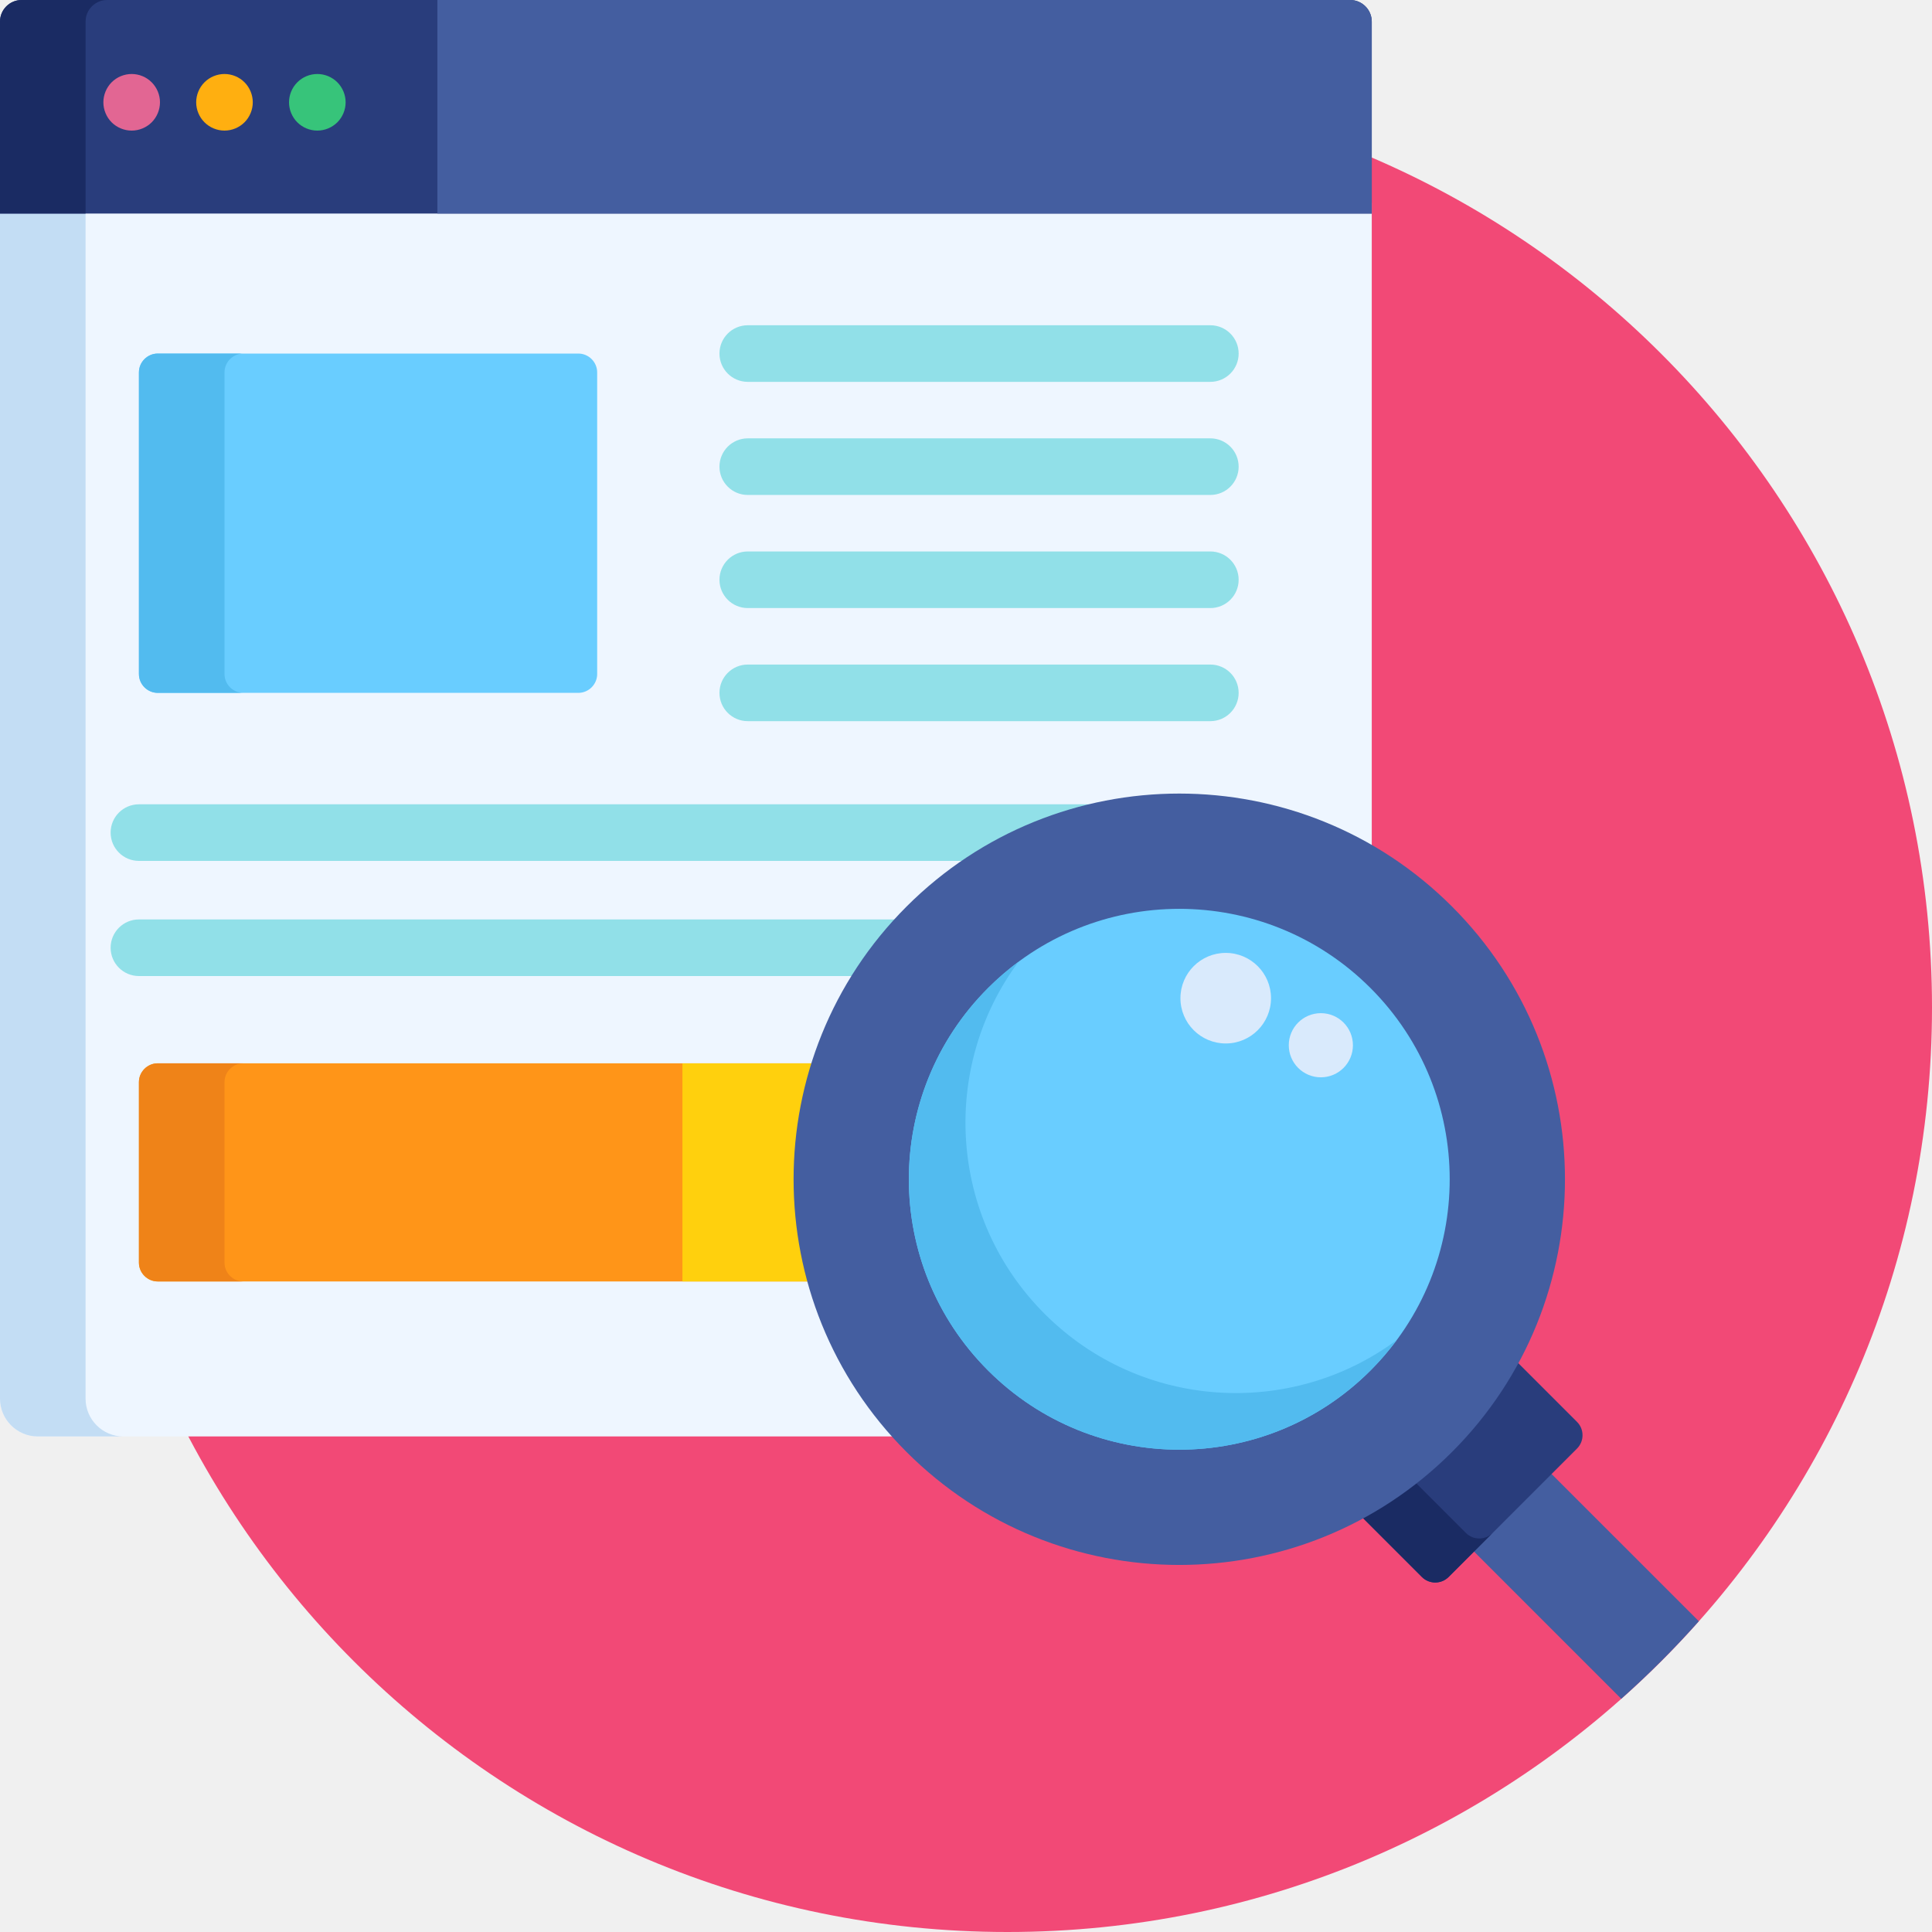
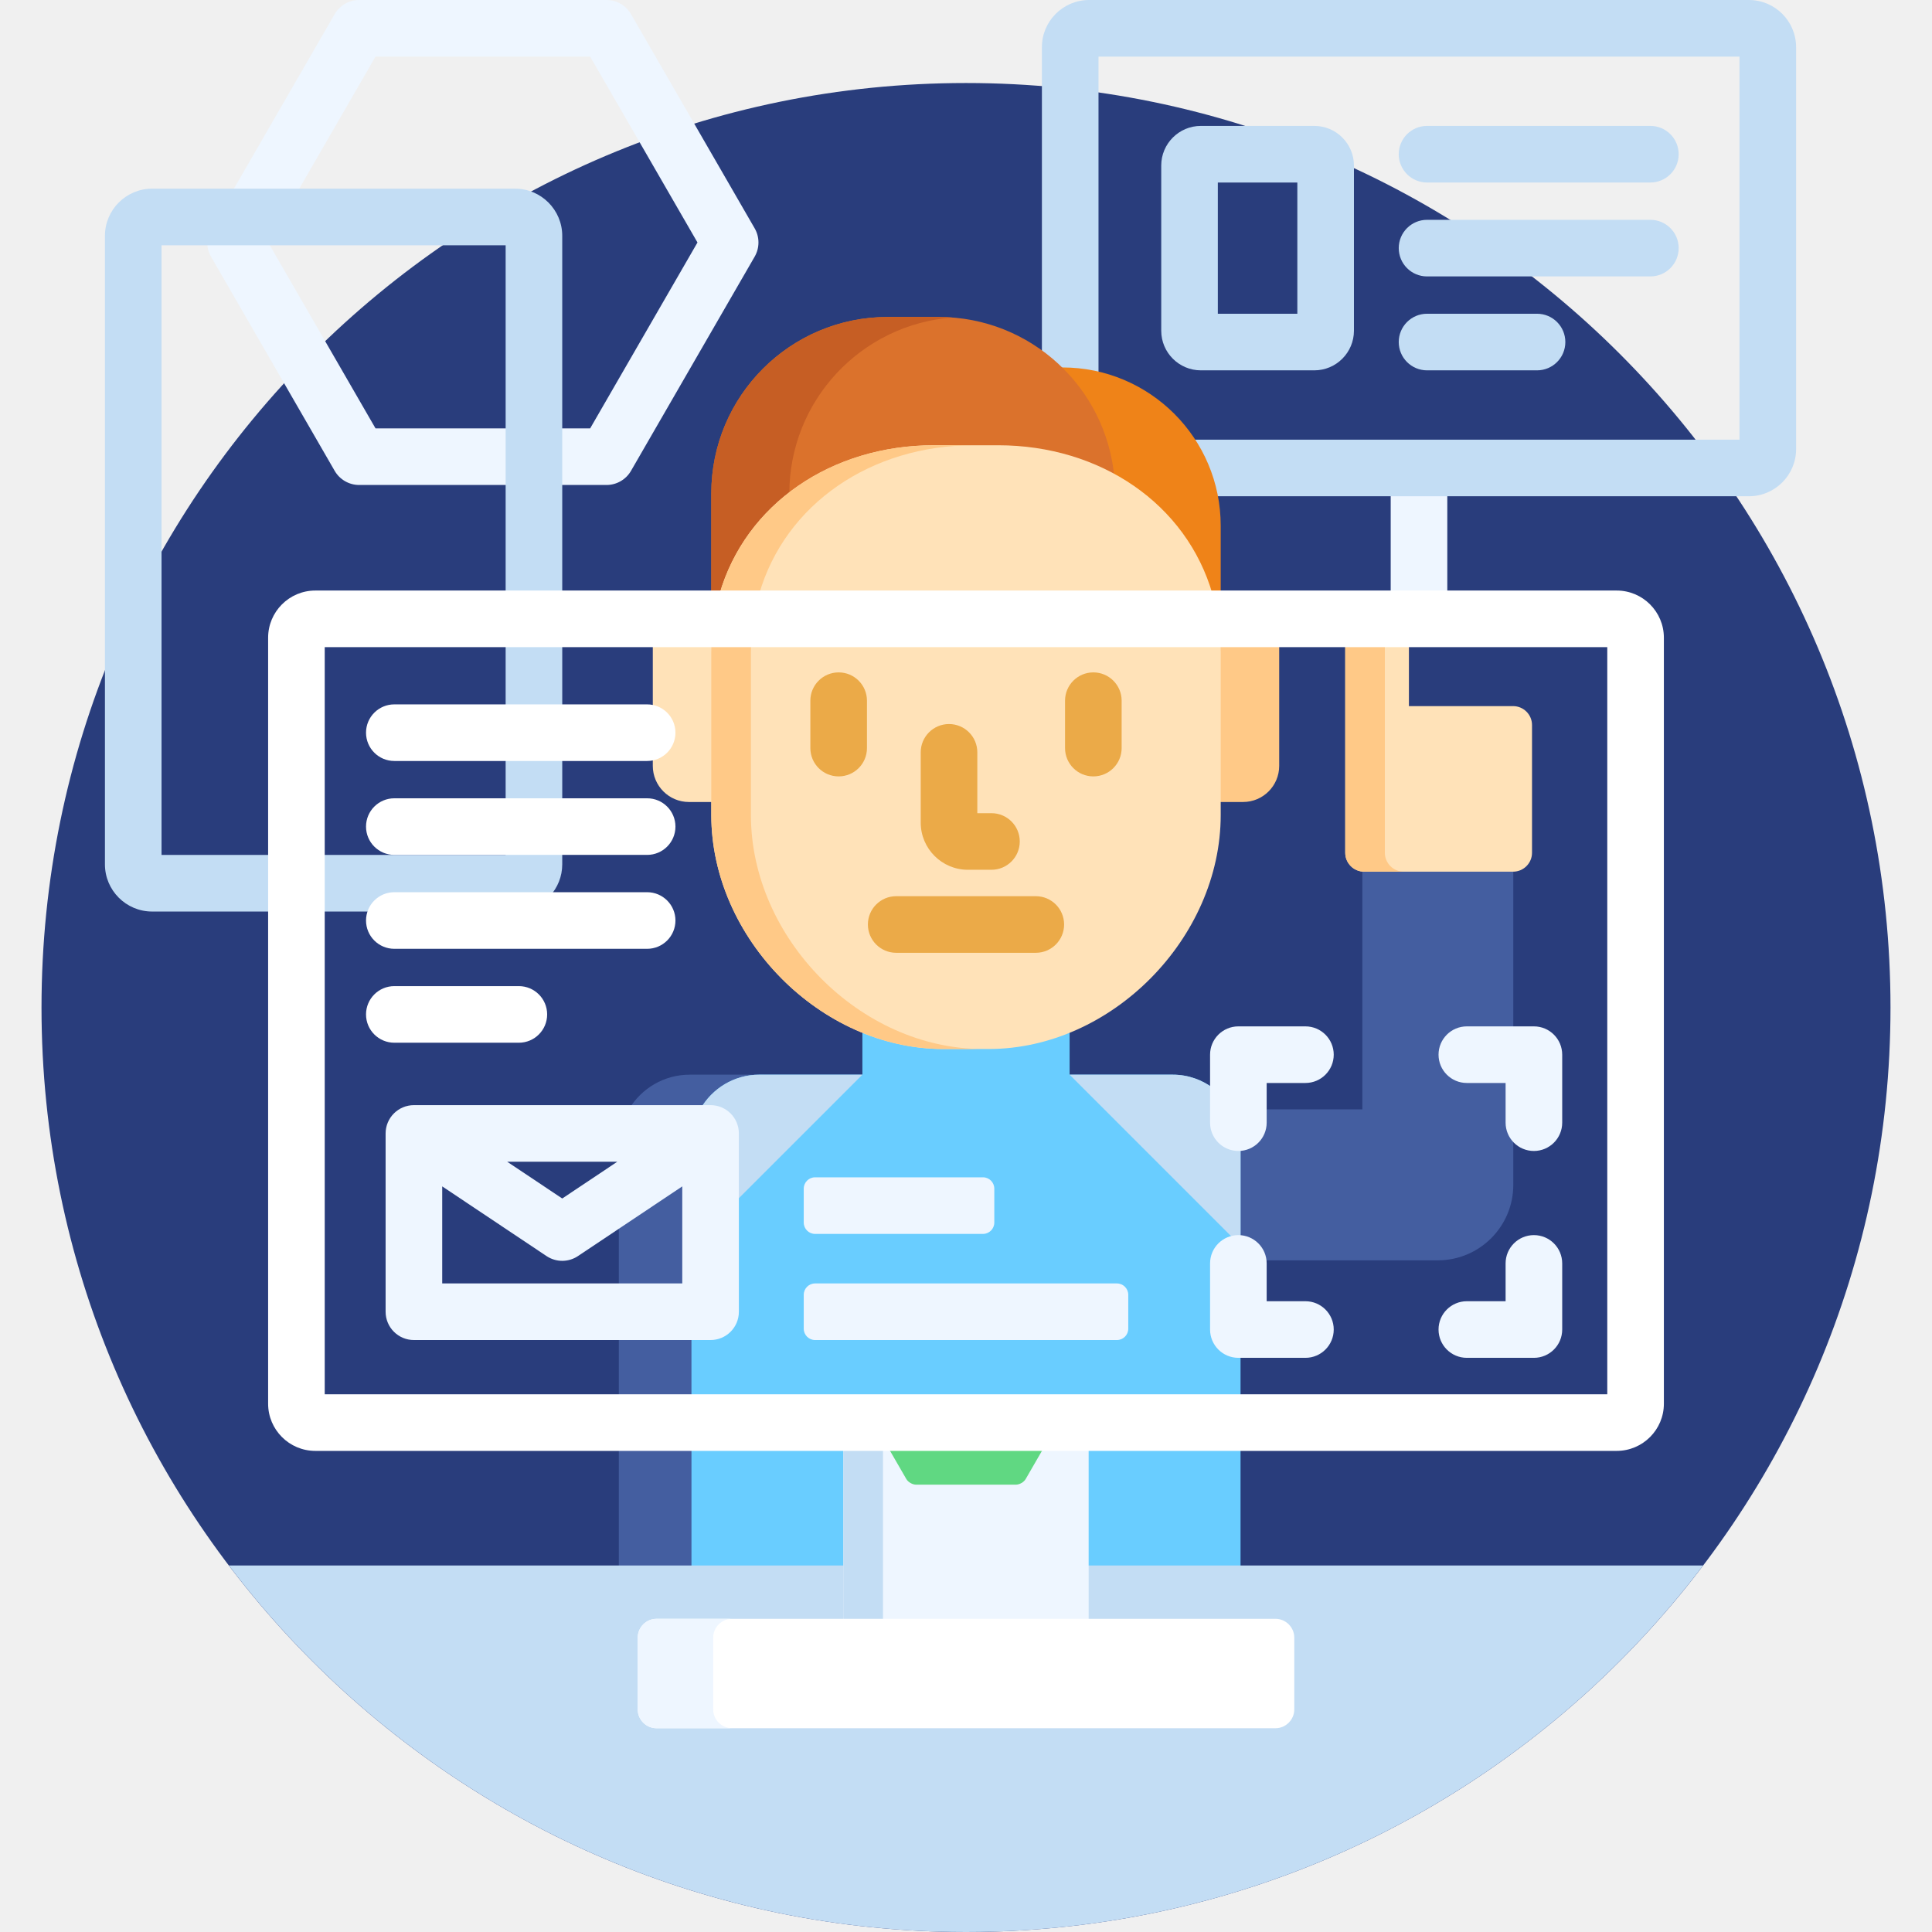
<svg xmlns="http://www.w3.org/2000/svg" version="1.1" id="Capa_1" x="0px" y="0px" viewBox="0 0 512 512" style="enable-background:new 0 0 512 512;" xml:space="preserve">
-   <circle style="fill:#F24976;" cx="267" cy="267" r="245" />
-   <path style="fill:#EEF6FF;" d="M241.659,241.656c18.93-18.928,44.096-29.352,70.863-29.352c18.236,0,35.725,4.842,51.009,13.911  V53.763H0v316.91c0,5.5,4.5,10,10,10h229.065C202.614,341.426,203.475,279.842,241.659,241.656z" />
-   <path style="fill:#C3DDF4;" d="M22.68,370.673V53.763H0v316.91c0,5.5,4.5,10,10,10h22.68C27.18,380.673,22.68,376.173,22.68,370.673  z" />
-   <path style="fill:#293D7C;" d="M357.815,0H5.716C2.572,0,0,2.572,0,5.716v50.882h363.531V5.716C363.531,2.572,360.959,0,357.815,0z" />
-   <path style="fill:#1A2B63;" d="M28.396,0H5.716C2.572,0,0,2.572,0,5.716v50.882h22.68V5.716C22.68,2.572,25.252,0,28.396,0z" />
-   <path style="fill:#69CDFF;" d="M158.259,178.615c0,2.75-2.25,5-5,5H41.816c-2.75,0-5-2.25-5-5V98.696c0-2.75,2.25-5,5-5h111.442  c2.75,0,5,2.25,5,5v79.919H158.259z" />
-   <path style="fill:#52BBEF;" d="M59.496,178.615V98.696c0-2.75,2.25-5,5-5h-22.68c-2.75,0-5,2.25-5,5v79.919c0,2.75,2.25,5,5,5h22.68  C61.746,183.615,59.496,181.365,59.496,178.615z" />
-   <path style="fill:#FF9518;" d="M217.149,281.788H41.816c-2.75,0-5,2.25-5,5v47.809c0,2.75,2.25,5,5,5h174.246  C210.787,320.688,211.146,300.524,217.149,281.788z" />
-   <path style="fill:#EF8318;" d="M59.496,334.597v-47.809c0-2.75,2.25-5,5-5h-22.68c-2.75,0-5,2.25-5,5v47.809c0,2.75,2.25,5,5,5  h22.68C61.746,339.597,59.496,337.347,59.496,334.597z" />
-   <path style="fill:#FFD00D;" d="M217.149,281.788H180.85v57.809h35.212C210.787,320.688,211.146,300.524,217.149,281.788z" />
+   <circle style="fill:#293D7C;" cx="256" cy="267" r="245" />
+   <path style="fill:#445EA0;" d="M401.038,314v-12.971c-0.654-1.014-1.038-2.217-1.038-3.511V287c0-0.553-0.448-1-1-1h-10.272  c-3.584,0-6.5-2.916-6.5-6.5s2.916-6.5,6.5-6.5h12.31v-43.004c-0.013,0-0.025,0.004-0.038,0.004h-39.495  c-0.16,0-0.312-0.029-0.467-0.047V294h-26.357v3.519c0,3.584-2.916,6.5-6.5,6.5c-0.227,0-0.45-0.012-0.671-0.034v24.367  c0.221-0.023,0.444-0.035,0.671-0.035c3.307,0,6.039,2.484,6.443,5.684h46.414C392.084,334,401.038,325.046,401.038,314z" />
+   <path style="fill:#FFE2B8;" d="M361.505,231H401c2.75,0,5-2.25,5-5v-33.871c0-2.75-2.25-5-5-5h-27.622V170.5h-16.873V226  C356.505,228.75,358.755,231,361.505,231z" />
+   <path style="fill:#FFC987;" d="M367,226v-55.5h-10.495V226c0,2.75,2.25,5,5,5H372C369.25,231,367,228.75,367,226z" />
  <g>
-     <path style="fill:#91E0E8;" d="M320.754,101.196H198.165c-4.142,0-7.5-3.358-7.5-7.5s3.358-7.5,7.5-7.5h122.589   c4.143,0,7.5,3.358,7.5,7.5S324.897,101.196,320.754,101.196z" />
-     <path style="fill:#91E0E8;" d="M320.754,131.169H198.165c-4.142,0-7.5-3.358-7.5-7.5s3.358-7.5,7.5-7.5h122.589   c4.143,0,7.5,3.358,7.5,7.5C328.254,127.811,324.897,131.169,320.754,131.169z" />
-     <path style="fill:#91E0E8;" d="M320.754,161.142H198.165c-4.142,0-7.5-3.358-7.5-7.5s3.358-7.5,7.5-7.5h122.589   c4.143,0,7.5,3.358,7.5,7.5S324.897,161.142,320.754,161.142z" />
-     <path style="fill:#91E0E8;" d="M320.754,191.115H198.165c-4.142,0-7.5-3.358-7.5-7.5s3.358-7.5,7.5-7.5h122.589   c4.143,0,7.5,3.358,7.5,7.5S324.897,191.115,320.754,191.115z" />
-     <path style="fill:#91E0E8;" d="M299.459,213.148H36.816c-4.143,0-7.5,3.358-7.5,7.5s3.357,7.5,7.5,7.5H258.39   C270.777,220.167,284.742,215.052,299.459,213.148z" />
-     <path style="fill:#91E0E8;" d="M239.711,243.662H36.816c-4.143,0-7.5,3.358-7.5,7.5s3.357,7.5,7.5,7.5h191.188   C231.366,253.387,235.266,248.359,239.711,243.662z" />
+     <path style="fill:#EEF6FF;" d="M199.995,60.512L167.223,3.75c-1.34-2.32-3.815-3.75-6.495-3.75H95.185   c-2.68,0-5.155,1.43-6.495,3.75L61.41,51h17.32l20.785-36h56.883l28.442,49.262l-28.442,49.263H148v15h12.728   c2.68,0,5.155-1.43,6.495-3.75l32.772-56.763C201.335,65.691,201.335,62.832,199.995,60.512z" />
+     <path style="fill:#EEF6FF;" d="M135,113.524H99.515L71.073,64.262L71.225,64H54.93c-0.048,1.382,0.272,2.773,0.988,4.012   l32.772,56.763c1.34,2.32,3.815,3.75,6.495,3.75H135V113.524z" />
  </g>
-   <path style="fill:#E26693;" d="M34.895,34.61c-1.979,0-3.91-0.8-5.31-2.191c-1.391-1.4-2.19-3.33-2.19-5.309  c0-1.971,0.8-3.9,2.19-5.3c1.399-1.4,3.33-2.2,5.31-2.2c1.971,0,3.91,0.799,5.3,2.2c1.4,1.4,2.2,3.33,2.2,5.3  c0,1.979-0.8,3.91-2.2,5.309C38.805,33.81,36.865,34.61,34.895,34.61z" />
-   <path style="fill:#FFAF10;" d="M59.49,34.61c-1.971,0-3.91-0.8-5.301-2.201c-1.399-1.39-2.199-3.32-2.199-5.299  c0-1.971,0.8-3.9,2.199-5.3c1.4-1.4,3.33-2.2,5.301-2.2c1.979,0,3.909,0.799,5.31,2.2c1.39,1.4,2.19,3.33,2.19,5.3  s-0.801,3.91-2.19,5.299C63.399,33.81,61.47,34.61,59.49,34.61z" />
-   <path style="fill:#37C47A;" d="M84.095,34.61c-1.98,0-3.91-0.8-5.3-2.191c-1.4-1.4-2.2-3.33-2.2-5.309c0-1.971,0.8-3.9,2.2-5.3  c1.39-1.4,3.32-2.2,5.3-2.2c1.97,0,3.91,0.799,5.3,2.2c1.4,1.4,2.2,3.33,2.2,5.3c0,1.979-0.8,3.91-2.2,5.309  C87.995,33.81,86.064,34.61,84.095,34.61z" />
-   <path style="fill:#445EA0;" d="M409.768,389.207l-20.555,20.556L429.65,450.2c7.25-6.441,14.114-13.306,20.556-20.556  L409.768,389.207z" />
-   <path style="fill:#293D7C;" d="M417.928,376.811l-17.035-17.034c-4.531,8.486-10.365,16.455-17.512,23.601  c-7.066,7.066-15.002,12.945-23.566,17.541l17.003,17.002c1.944,1.945,5.126,1.945,7.071,0l34.039-34.039  C419.872,381.938,419.872,378.756,417.928,376.811z" />
-   <path style="fill:#1A2B63;" d="M388.484,406.254l-14.54-14.54c-4.471,3.481-9.196,6.556-14.13,9.204l17.003,17.002  c1.944,1.945,5.126,1.945,7.071,0l11.667-11.667C393.61,408.199,390.429,408.199,388.484,406.254z" />
-   <path style="fill:#445EA0;" d="M384.796,240.241c39.916,39.916,39.916,104.634-0.001,144.551  c-39.914,39.913-104.631,39.914-144.55-0.001c-39.916-39.916-39.914-104.634,0-144.549  C280.164,200.325,344.881,200.324,384.796,240.241z" />
-   <path style="fill:#69CDFF;" d="M363.197,363.191c-27.986,27.987-73.363,27.987-101.352-0.002  c-27.986-27.984-27.987-73.362,0-101.349c27.986-27.986,73.365-27.985,101.351,0C391.184,289.828,391.184,335.204,363.197,363.191z" />
-   <path style="fill:#52BBEF;" d="M363.197,363.191c2.549-2.549,4.859-5.245,6.943-8.056c-28.055,20.805-67.855,18.494-93.295-6.946  c-25.438-25.436-27.748-65.237-6.944-93.292c-2.812,2.085-5.507,4.395-8.056,6.943c-27.987,27.987-27.986,73.364,0,101.349  C289.834,391.178,335.211,391.178,363.197,363.191z" />
-   <path style="fill:#445EA0;" d="M357.815,0H115.912v56.598h247.619V5.716C363.531,2.572,360.959,0,357.815,0z" />
  <g>
-     <circle style="fill:#D9EAFC;" cx="324.83" cy="264.53" r="12" />
-     <circle style="fill:#D9EAFC;" cx="350.04" cy="277" r="8.5" />
+     <rect x="134" y="200.67" style="fill:#C3DDF4;" width="15" height="11.889" />
+     <path style="fill:#C3DDF4;" d="M104.5,237.444h5.5h35.75c2.012-2.22,3.25-5.153,3.25-8.378v-3.511h-15v1.011H85.055v15h13.401   C99.409,239.156,101.756,237.444,104.5,237.444z" />
+     <rect x="134" y="170.5" style="fill:#C3DDF4;" width="15" height="17.17" />
+     <path style="fill:#C3DDF4;" d="M72.055,226.566H42.81V65H134v92.5h15v-95c0-6.893-5.607-12.5-12.5-12.5H40.31   c-6.892,0-12.5,5.607-12.5,12.5v166.566c0,6.893,5.608,12.5,12.5,12.5h31.745V226.566z" />
  </g>
+   <rect x="368.55" y="130" style="fill:#EEF6FF;" width="15" height="27.5" />
+   <g>
+     <path style="fill:#C3DDF4;" d="M463.485,0h-174.87c-6.893,0-12.5,5.607-12.5,12.5v81.607c1.623,1.217,3.181,2.541,4.653,3.984   c0.187,0.184,0.438,0.286,0.7,0.286c3.324,0,6.552,0.405,9.647,1.151V15h169.87v101.512H315.531c3.006,4.458,5.149,9.538,6.211,15   h141.743c6.892,0,12.5-5.607,12.5-12.5V12.5C475.985,5.607,470.378,0,463.485,0z" />
+     <path style="fill:#C3DDF4;" d="M437.366,48.367h-59.185c-4.142,0-7.5-3.357-7.5-7.5s3.358-7.5,7.5-7.5h59.185   c4.142,0,7.5,3.357,7.5,7.5S441.508,48.367,437.366,48.367z" />
+     <path style="fill:#C3DDF4;" d="M437.366,73.256h-59.185c-4.142,0-7.5-3.357-7.5-7.5s3.358-7.5,7.5-7.5h59.185   c4.142,0,7.5,3.357,7.5,7.5C444.866,69.898,441.508,73.256,437.366,73.256z" />
+     <path style="fill:#C3DDF4;" d="M407.332,98.145h-29.151c-4.142,0-7.5-3.357-7.5-7.5s3.358-7.5,7.5-7.5h29.151   c4.142,0,7.5,3.357,7.5,7.5C414.832,94.787,411.474,98.145,407.332,98.145z" />
+     <path style="fill:#C3DDF4;" d="M348.309,98.145h-30.07c-5.79,0-10.5-4.71-10.5-10.5V43.867c0-5.79,4.71-10.5,10.5-10.5h30.07   c5.789,0,10.5,4.71,10.5,10.5v43.777C358.809,93.435,354.098,98.145,348.309,98.145z M322.738,83.145h21.07V48.367h-21.07V83.145z" />
+   </g>
+   <path style="fill:#FFE2B8;" d="M173,202.962c0,5.289,4.288,9.576,9.577,9.576h6.923V173c0-0.84,0.029-1.672,0.066-2.5h-16.539  c-0.01,0.18-0.027,0.356-0.027,0.538V202.962z" />
+   <path style="fill:#FFC987;" d="M322.5,212.538h6.923c5.29,0,9.577-4.287,9.577-9.576v-31.924c0-0.182-0.017-0.358-0.027-0.538  h-16.539c0.037,0.828,0.066,1.66,0.066,2.5V212.538z" />
+   <path style="fill:#EF8318;" d="M321.05,157.5h2.45v-18.167c0-23.171-18.784-41.955-41.956-41.955h-1.566  c7.538,7.39,12.585,17.309,13.765,28.385C306.773,132.347,316.685,143.416,321.05,157.5z" />
+   <path style="fill:#DB722C;" d="M190.953,157.5c7.25-23.409,29.816-38.5,56.547-38.5h17c11.295,0,21.846,2.698,30.815,7.574  C293.194,102.712,273.159,84,248.744,84h-13.476c-25.83,0-46.769,20.938-46.769,46.768V157.5H190.953z" />
+   <path style="fill:#C65E24;" d="M209.185,130.768c0-24.619,19.028-44.781,43.178-46.617c-1.195-0.091-2.399-0.15-3.618-0.15h-13.476  c-25.83,0-46.769,20.938-46.769,46.768V157.5h2.453c3.282-10.596,9.708-19.479,18.231-26.038L209.185,130.768L209.185,130.768z" />
+   <g>
+     <path style="fill:#445EA0;" d="M186.864,293.875c3.099-5.412,8.92-9.074,15.59-9.074h-19.68c-6.814,0-12.762,3.643-16.052,9.074   H186.864z" />
+     <path style="fill:#445EA0;" d="M181.809,340.125v-25.721c0-0.369-0.203-0.708-0.528-0.882c-0.148-0.079-0.31-0.118-0.472-0.118   c-0.194,0-0.388,0.057-0.556,0.169L164,324.432v16.693h16.809C181.361,341.125,181.809,340.678,181.809,340.125z" />
+     <rect x="164" y="354.12" style="fill:#445EA0;" width="20.489" height="16.375" />
+     <rect x="164" y="383.5" style="fill:#445EA0;" width="20.489" height="32.5" />
+   </g>
+   <g>
+     <path style="fill:#69CDFF;" d="M328.181,328.316c0.194,0,0.385,0.013,0.574,0.029v-24.356c-0.19,0.017-0.38,0.029-0.574,0.029   c-3.584,0-6.5-2.916-6.5-6.5v-9.007c-3.025-2.317-6.794-3.711-10.891-3.711h-27.333v-12.217C276.551,275.455,269.259,277,262,277   h-12c-7.258,0-14.55-1.545-21.457-4.416v12.217h-27.334c-6.67,0-12.491,3.662-15.59,9.074h2.689c3.584,0,6.5,2.916,6.5,6.5v47.25   c0,3.584-2.916,6.5-6.5,6.5h-5.064V370.5h145.511v-11.66h-0.574c-3.584,0-6.5-2.916-6.5-6.5v-17.523   C321.681,331.232,324.597,328.316,328.181,328.316z" />
+     <rect x="183.25" y="383.5" style="fill:#69CDFF;" width="40.755" height="32.5" />
+     <rect x="288" y="383.5" style="fill:#69CDFF;" width="40.755" height="32.5" />
+   </g>
+   <g>
+     <path style="fill:#C3DDF4;" d="M188.309,293.875c3.584,0,6.5,2.916,6.5,6.5v18.16l33.734-33.734h-27.334   c-6.67,0-12.491,3.662-15.59,9.074H188.309z" />
+     <path style="fill:#C3DDF4;" d="M328.181,328.316c0.194,0,0.385,0.013,0.574,0.029v-24.356c-0.19,0.017-0.38,0.029-0.574,0.029   c-3.584,0-6.5-2.916-6.5-6.5v-9.007c-3.025-2.317-6.794-3.711-10.891-3.711h-27.333l43.616,43.617   C327.435,328.355,327.803,328.316,328.181,328.316z" />
+   </g>
+   <g>
+     <path style="fill:#FFE2B8;" d="M188.5,173v43c0,32.585,28.915,62,61.5,62h12c32.585,0,61.5-29.415,61.5-62v-43   c0-0.842-0.028-1.672-0.064-2.5H188.563C188.528,171.328,188.5,172.158,188.5,173z" />
+     <path style="fill:#FFE2B8;" d="M321.342,157.5c-6.911-23.977-29.733-39.5-56.842-39.5h-17c-27.109,0-49.932,15.523-56.842,39.5   H321.342z" />
+   </g>
+   <g>
+     <path style="fill:#FFC987;" d="M258,118h-10.5c-27.109,0-49.932,15.523-56.842,39.5h10.5C208.068,133.523,230.891,118,258,118z" />
+     <path style="fill:#FFC987;" d="M199,216v-43c0-0.842,0.028-1.672,0.063-2.5h-10.5c-0.035,0.828-0.063,1.658-0.063,2.5v43   c0,32.585,28.915,62,61.5,62h10.5C227.915,278,199,248.585,199,216z" />
+   </g>
+   <path style="fill:#C3DDF4;" d="M288,414.875V430h-64v-15.125H60.66C105.397,473.88,176.243,512,256,512s150.602-38.12,195.34-97.125  H288z" />
+   <g>
+     <path style="fill:#EBAA48;" d="M222.253,205.754c-4.142,0-7.5-3.357-7.5-7.5V185.69c0-4.143,3.358-7.5,7.5-7.5s7.5,3.357,7.5,7.5   v12.564C229.753,202.396,226.395,205.754,222.253,205.754z" />
+     <path style="fill:#EBAA48;" d="M289.747,205.754c-4.142,0-7.5-3.357-7.5-7.5V185.69c0-4.143,3.358-7.5,7.5-7.5s7.5,3.357,7.5,7.5   v12.564C297.247,202.396,293.889,205.754,289.747,205.754z" />
+     <path style="fill:#EBAA48;" d="M262.749,230.5H256.5c-6.893,0-12.5-5.607-12.5-12.5v-18.622c0-4.143,3.358-7.5,7.5-7.5   s7.5,3.357,7.5,7.5V215.5h3.749c4.142,0,7.5,3.357,7.5,7.5S266.892,230.5,262.749,230.5z" />
+     <path style="fill:#EBAA48;" d="M274.5,252.5h-37c-4.142,0-7.5-3.357-7.5-7.5s3.358-7.5,7.5-7.5h37c4.142,0,7.5,3.357,7.5,7.5   S278.642,252.5,274.5,252.5z" />
+   </g>
+   <g>
+     <path style="fill:#FFFFFF;" d="M171.5,201.667h-67c-4.142,0-7.5-3.357-7.5-7.5s3.358-7.5,7.5-7.5h67c4.142,0,7.5,3.357,7.5,7.5   C179,198.31,175.642,201.667,171.5,201.667z" />
+     <path style="fill:#FFFFFF;" d="M171.5,226.556h-67c-4.142,0-7.5-3.357-7.5-7.5s3.358-7.5,7.5-7.5h67c4.142,0,7.5,3.357,7.5,7.5   C179,223.198,175.642,226.556,171.5,226.556z" />
+     <path style="fill:#FFFFFF;" d="M171.5,251.444h-67c-4.142,0-7.5-3.357-7.5-7.5s3.358-7.5,7.5-7.5h67c4.142,0,7.5,3.357,7.5,7.5   S175.642,251.444,171.5,251.444z" />
+     <path style="fill:#FFFFFF;" d="M137.5,276.333h-33c-4.142,0-7.5-3.357-7.5-7.5s3.358-7.5,7.5-7.5h33c4.142,0,7.5,3.357,7.5,7.5   S141.642,276.333,137.5,276.333z" />
+   </g>
+   <g>
+     <path style="fill:#EEF6FF;" d="M328.181,305.019c-4.142,0-7.5-3.357-7.5-7.5V279.5c0-4.143,3.358-7.5,7.5-7.5h17.772   c4.142,0,7.5,3.357,7.5,7.5s-3.358,7.5-7.5,7.5h-10.272v10.519C335.681,301.661,332.323,305.019,328.181,305.019z" />
+     <path style="fill:#EEF6FF;" d="M406.5,305.019c-4.142,0-7.5-3.357-7.5-7.5V287h-10.272c-4.142,0-7.5-3.357-7.5-7.5   s3.358-7.5,7.5-7.5H406.5c4.142,0,7.5,3.357,7.5,7.5v18.019C414,301.661,410.642,305.019,406.5,305.019z" />
+     <path style="fill:#EEF6FF;" d="M406.5,359.84h-17.772c-4.142,0-7.5-3.357-7.5-7.5s3.358-7.5,7.5-7.5H399v-10.023   c0-4.143,3.358-7.5,7.5-7.5s7.5,3.357,7.5,7.5v17.523C414,356.482,410.642,359.84,406.5,359.84z" />
+     <path style="fill:#EEF6FF;" d="M345.953,359.84h-17.772c-4.142,0-7.5-3.357-7.5-7.5v-17.523c0-4.143,3.358-7.5,7.5-7.5   s7.5,3.357,7.5,7.5v10.023h10.272c4.142,0,7.5,3.357,7.5,7.5C353.453,356.482,350.095,359.84,345.953,359.84z" />
+     <path style="fill:#EEF6FF;" d="M188.309,292.875h-78.618c-4.142,0-7.5,3.357-7.5,7.5v47.25c0,4.143,3.358,7.5,7.5,7.5h78.618   c4.142,0,7.5-3.357,7.5-7.5v-47.25C195.809,296.232,192.451,292.875,188.309,292.875z M163.581,307.875L149,317.615l-14.581-9.74   H163.581z M117.191,340.125v-25.721l27.643,18.467c1.261,0.843,2.713,1.264,4.166,1.264s2.905-0.421,4.166-1.264l27.643-18.467   v25.721H117.191z" />
+     <path style="fill:#EEF6FF;" d="M299,352.125c0,1.65-1.35,3-3,3h-80c-1.65,0-3-1.35-3-3v-9c0-1.65,1.35-3,3-3h80c1.65,0,3,1.35,3,3   V352.125z" />
+     <path style="fill:#EEF6FF;" d="M263.5,324c0,1.65-1.35,3-3,3H216c-1.65,0-3-1.35-3-3v-9c0-1.65,1.35-3,3-3h44.5c1.65,0,3,1.35,3,3   V324z" />
+     <rect x="223.5" y="383.5" style="fill:#EEF6FF;" width="65" height="46.5" />
+   </g>
+   <rect x="223.5" y="383.5" style="fill:#C3DDF4;" width="10.5" height="46.5" />
+   <path style="fill:#60D882;" d="M235.3,383.5l4.887,8.465c0.472,0.817,1.628,1.485,2.572,1.485h26.481c0.943,0,2.1-0.668,2.572-1.485  l4.887-8.465H235.3z" />
+   <path style="fill:#FFFFFF;" d="M343,453c0,2.75-2.25,5-5,5H174c-2.75,0-5-2.25-5-5v-19c0-2.75,2.25-5,5-5h164c2.75,0,5,2.25,5,5V453  z" />
+   <path style="fill:#EEF6FF;" d="M189,453v-19c0-2.75,2.25-5,5-5h-20c-2.75,0-5,2.25-5,5v19c0,2.75,2.25,5,5,5h20  C191.25,458,189,455.75,189,453z" />
+   <path style="fill:#FFFFFF;" d="M428.445,384.5H83.555c-6.893,0-12.5-5.607-12.5-12.5V169c0-6.893,5.607-12.5,12.5-12.5h344.89  c6.893,0,12.5,5.607,12.5,12.5v203C440.945,378.893,435.337,384.5,428.445,384.5z M86.055,369.5h339.89v-198H86.055V369.5z" />
  <g>
</g>
  <g>
</g>
  <g>
</g>
  <g>
</g>
  <g>
</g>
  <g>
</g>
  <g>
</g>
  <g>
</g>
  <g>
</g>
  <g>
</g>
  <g>
</g>
  <g>
</g>
  <g>
</g>
  <g>
</g>
  <g>
</g>
</svg>
